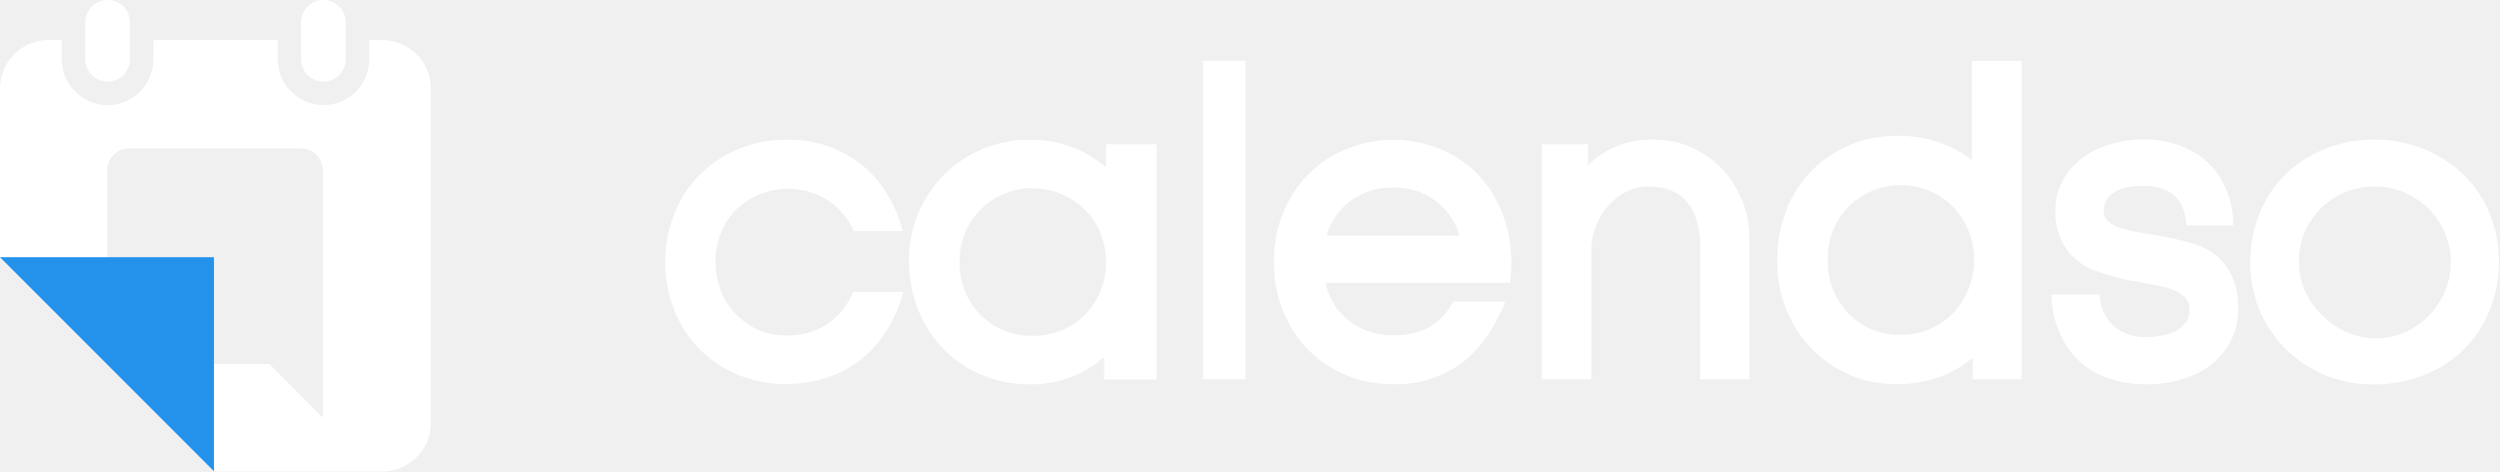
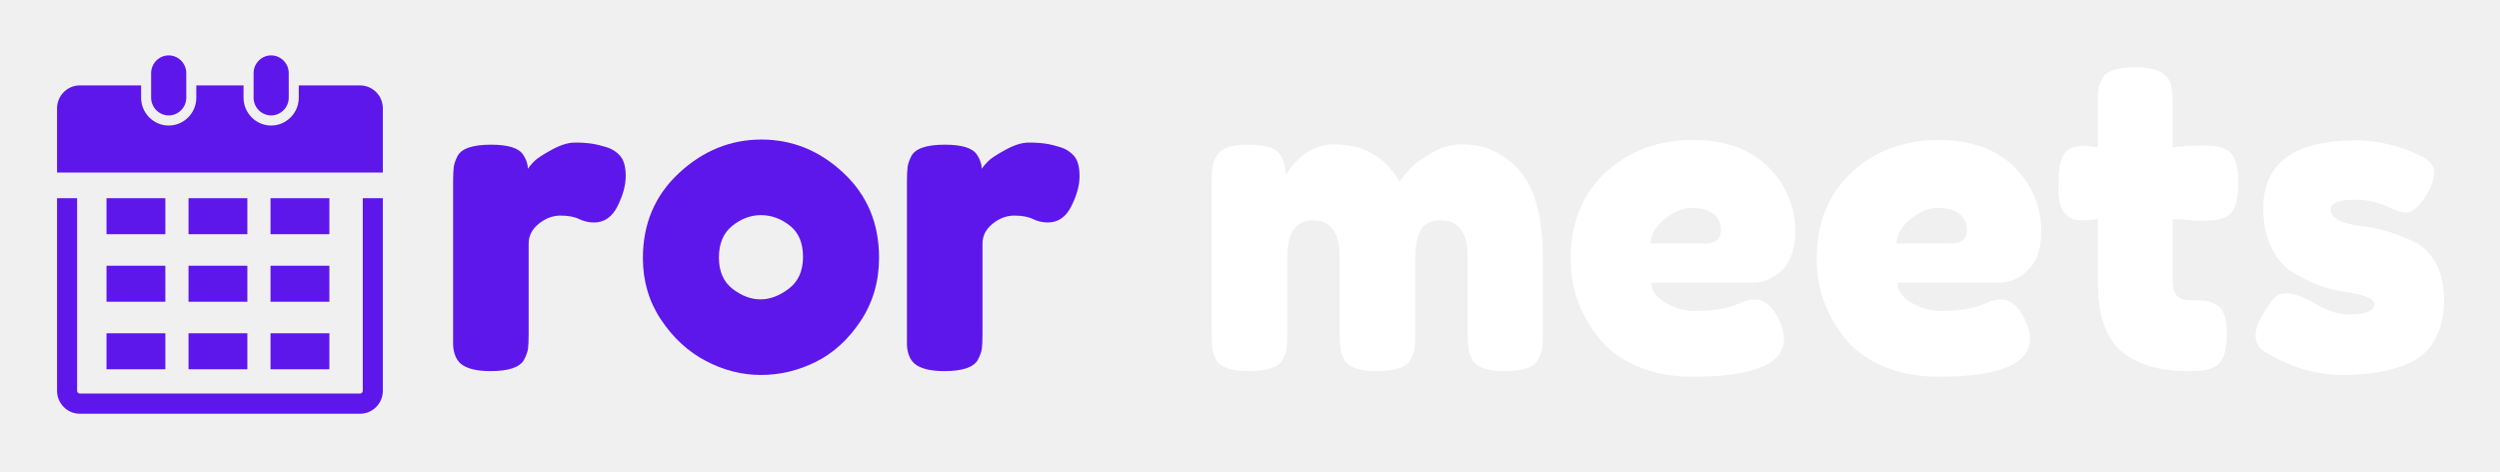
- <svg xmlns="http://www.w3.org/2000/svg" id="Layer_1" data-name="Layer 1" viewBox="0 0 566.93 106.87">
+ <svg xmlns="http://www.w3.org/2000/svg" xmlns:xlink="http://www.w3.org/1999/xlink" width="425.25pt" height="80.25pt" viewBox="0 0 425.25 80.25" version="1.2">
  <defs>
-     <style>.cls-1,.cls-2{fill:#fff;}.cls-1,.cls-3{fillRule:evenodd;}.cls-3{fill:#2492eb;}</style>
+     <g>
+       <symbol overflow="visible" id="glyph0-0">
+         <path style="stroke:none;" d="" />
+       </symbol>
+       <symbol overflow="visible" id="glyph0-1">
+         <path style="stroke:none;" d="M 29.078 -38.078 C 30.004 -37.785 30.77 -37.285 31.375 -36.578 C 31.988 -35.867 32.297 -34.734 32.297 -33.172 C 32.297 -31.617 31.832 -29.914 30.906 -28.062 C 29.988 -26.207 28.648 -25.281 26.891 -25.281 C 26.016 -25.281 25.176 -25.473 24.375 -25.859 C 23.57 -26.254 22.508 -26.453 21.188 -26.453 C 19.875 -26.453 18.645 -25.988 17.5 -25.062 C 16.352 -24.133 15.781 -23.016 15.781 -21.703 L 15.781 -6.359 C 15.781 -5.234 15.742 -4.391 15.672 -3.828 C 15.598 -3.273 15.367 -2.633 14.984 -1.906 C 14.254 -0.633 12.352 0 9.281 0 C 6.938 0 5.254 -0.414 4.234 -1.25 C 3.453 -1.926 3.016 -2.973 2.922 -4.391 C 2.922 -4.867 2.922 -5.57 2.922 -6.5 L 2.922 -32.156 C 2.922 -33.27 2.957 -34.109 3.031 -34.672 C 3.102 -35.234 3.312 -35.859 3.656 -36.547 C 4.332 -37.859 6.234 -38.516 9.359 -38.516 C 12.273 -38.516 14.098 -37.953 14.828 -36.828 C 15.367 -36.047 15.641 -35.242 15.641 -34.422 C 15.879 -34.766 16.227 -35.176 16.688 -35.656 C 17.156 -36.145 18.145 -36.801 19.656 -37.625 C 21.164 -38.457 22.492 -38.875 23.641 -38.875 C 24.785 -38.875 25.75 -38.812 26.531 -38.688 C 27.312 -38.57 28.16 -38.367 29.078 -38.078 Z M 29.078 -38.078 " />
+       </symbol>
+       <symbol overflow="visible" id="glyph0-2">
+         <path style="stroke:none;" d="M 1.828 -19.219 C 1.828 -25.062 3.875 -29.883 7.969 -33.688 C 12.062 -37.488 16.738 -39.391 22 -39.391 C 27.258 -39.391 31.91 -37.5 35.953 -33.719 C 39.992 -29.945 42.016 -25.141 42.016 -19.297 C 42.016 -15.254 40.969 -11.66 38.875 -8.516 C 36.781 -5.367 34.234 -3.051 31.234 -1.562 C 28.242 -0.082 25.141 0.656 21.922 0.656 C 18.703 0.656 15.582 -0.133 12.562 -1.719 C 9.539 -3.301 6.992 -5.641 4.922 -8.734 C 2.859 -11.828 1.828 -15.32 1.828 -19.219 Z M 17.094 -13.984 C 18.656 -12.797 20.238 -12.203 21.844 -12.203 C 23.457 -12.203 25.066 -12.812 26.672 -14.031 C 28.273 -15.25 29.078 -17.051 29.078 -19.438 C 29.078 -21.82 28.32 -23.598 26.812 -24.766 C 25.301 -25.941 23.672 -26.531 21.922 -26.531 C 20.172 -26.531 18.539 -25.922 17.031 -24.703 C 15.52 -23.484 14.766 -21.691 14.766 -19.328 C 14.766 -16.961 15.539 -15.18 17.094 -13.984 Z M 17.094 -13.984 " />
+       </symbol>
+       <symbol overflow="visible" id="glyph0-3">
+         <path style="stroke:none;" d="" />
+       </symbol>
+       <symbol overflow="visible" id="glyph0-4">
+         <path style="stroke:none;" d="M 15.5 -33.391 C 17.781 -36.848 20.531 -38.578 23.75 -38.578 C 28.719 -38.578 32.422 -36.461 34.859 -32.234 C 35.391 -32.961 36.031 -33.727 36.781 -34.531 C 37.539 -35.332 38.75 -36.207 40.406 -37.156 C 42.062 -38.102 43.77 -38.578 45.531 -38.578 C 49.426 -38.578 52.688 -37.078 55.312 -34.078 C 57.945 -31.086 59.266 -26.133 59.266 -19.219 L 59.266 -6.438 C 59.266 -5.312 59.227 -4.469 59.156 -3.906 C 59.082 -3.344 58.852 -2.695 58.469 -1.969 C 57.832 -0.656 55.953 0 52.828 0 C 49.766 0 47.891 -0.68 47.203 -2.047 C 46.867 -2.773 46.664 -3.422 46.594 -3.984 C 46.52 -4.547 46.484 -5.383 46.484 -6.5 L 46.484 -19.297 C 46.484 -23.535 44.973 -25.656 41.953 -25.656 C 40.242 -25.656 39.082 -25.094 38.469 -23.969 C 37.863 -22.844 37.562 -21.258 37.562 -19.219 L 37.562 -6.438 C 37.562 -5.258 37.523 -4.398 37.453 -3.859 C 37.379 -3.328 37.148 -2.695 36.766 -1.969 C 36.078 -0.656 34.176 0 31.062 0 C 27.988 0 26.113 -0.68 25.438 -2.047 C 25.094 -2.773 24.883 -3.422 24.812 -3.984 C 24.738 -4.547 24.703 -5.383 24.703 -6.5 L 24.703 -19.297 C 24.703 -23.535 23.191 -25.656 20.172 -25.656 C 17.242 -25.656 15.781 -23.535 15.781 -19.297 L 15.781 -6.359 C 15.781 -5.234 15.742 -4.391 15.672 -3.828 C 15.598 -3.273 15.367 -2.633 14.984 -1.906 C 14.254 -0.633 12.352 0 9.281 0 C 6.207 0 4.332 -0.656 3.656 -1.969 C 3.312 -2.695 3.102 -3.328 3.031 -3.859 C 2.957 -4.398 2.922 -5.258 2.922 -6.438 L 2.922 -32.156 C 2.922 -33.27 2.957 -34.109 3.031 -34.672 C 3.102 -35.234 3.336 -35.859 3.734 -36.547 C 4.461 -37.859 6.191 -38.516 8.922 -38.516 C 11.648 -38.516 13.426 -38.07 14.25 -37.188 C 15.082 -36.312 15.5 -35.047 15.5 -33.391 Z M 15.5 -33.391 " />
+       </symbol>
+       <symbol overflow="visible" id="glyph0-5">
+         <path style="stroke:none;" d="M 40.047 -23.859 C 40.047 -20.859 39.301 -18.641 37.812 -17.203 C 36.332 -15.766 34.691 -15.047 32.891 -15.047 L 15.562 -15.047 C 15.562 -13.691 16.363 -12.551 17.969 -11.625 C 19.582 -10.695 21.191 -10.234 22.797 -10.234 C 25.617 -10.234 27.836 -10.523 29.453 -11.109 L 30.25 -11.406 C 31.426 -11.938 32.398 -12.203 33.172 -12.203 C 34.734 -12.203 36.078 -11.109 37.203 -8.922 C 37.828 -7.598 38.141 -6.473 38.141 -5.547 C 38.141 -1.211 32.953 0.953 22.578 0.953 C 18.973 0.953 15.77 0.332 12.969 -0.906 C 10.164 -2.156 7.988 -3.801 6.438 -5.844 C 3.363 -9.789 1.828 -14.203 1.828 -19.078 C 1.828 -25.211 3.812 -30.117 7.781 -33.797 C 11.75 -37.473 16.707 -39.312 22.656 -39.312 C 29.426 -39.312 34.395 -36.926 37.562 -32.156 C 39.219 -29.625 40.047 -26.859 40.047 -23.859 Z M 24.625 -21.703 C 26.477 -21.703 27.406 -22.484 27.406 -24.047 C 27.406 -25.16 26.977 -26.055 26.125 -26.734 C 25.27 -27.422 24.051 -27.766 22.469 -27.766 C 20.883 -27.766 19.312 -27.117 17.75 -25.828 C 16.195 -24.535 15.422 -23.16 15.422 -21.703 Z M 24.625 -21.703 " />
+       </symbol>
+       <symbol overflow="visible" id="glyph0-6">
+         <path style="stroke:none;" d="M 25.281 -25.578 L 20.531 -25.875 L 20.531 -15.781 C 20.531 -14.469 20.738 -13.52 21.156 -12.938 C 21.57 -12.352 22.352 -12.062 23.5 -12.062 C 24.645 -12.062 25.52 -12.023 26.125 -11.953 C 26.727 -11.879 27.375 -11.645 28.062 -11.25 C 29.188 -10.613 29.75 -8.984 29.75 -6.359 C 29.75 -3.285 29.066 -1.41 27.703 -0.734 C 26.961 -0.391 26.312 -0.18 25.75 -0.109 C 25.195 -0.035 24.383 0 23.312 0 C 18.25 0 14.398 -1.145 11.766 -3.438 C 9.129 -5.727 7.812 -9.598 7.812 -15.047 L 7.812 -25.875 C 6.895 -25.727 5.898 -25.656 4.828 -25.656 C 3.754 -25.656 2.863 -26.066 2.156 -26.891 C 1.445 -27.723 1.094 -29.133 1.094 -31.125 C 1.094 -33.125 1.211 -34.57 1.453 -35.469 C 1.703 -36.375 2.047 -37.023 2.484 -37.422 C 3.266 -38.047 4.238 -38.359 5.406 -38.359 L 7.812 -38.078 L 7.812 -45.594 C 7.812 -46.719 7.848 -47.547 7.922 -48.078 C 7.992 -48.617 8.227 -49.207 8.625 -49.844 C 9.258 -51.062 11.133 -51.672 14.25 -51.672 C 17.562 -51.672 19.535 -50.77 20.172 -48.969 C 20.41 -48.188 20.531 -46.941 20.531 -45.234 L 20.531 -38.078 C 22.676 -38.266 24.297 -38.359 25.391 -38.359 C 26.484 -38.359 27.312 -38.32 27.875 -38.25 C 28.438 -38.176 29.082 -37.945 29.812 -37.562 C 31.082 -36.926 31.719 -35.051 31.719 -31.938 C 31.719 -28.863 31.062 -26.988 29.75 -26.312 C 29.008 -25.969 28.359 -25.758 27.797 -25.688 C 27.242 -25.613 26.406 -25.578 25.281 -25.578 Z M 25.281 -25.578 " />
+       </symbol>
+       <symbol overflow="visible" id="glyph0-7">
+         <path style="stroke:none;" d="M 3.219 -3.438 C 2.289 -4.02 1.828 -4.941 1.828 -6.203 C 1.828 -7.473 2.754 -9.398 4.609 -11.984 C 5.141 -12.816 6 -13.234 7.188 -13.234 C 8.383 -13.234 10.004 -12.633 12.047 -11.438 C 14.098 -10.238 15.953 -9.641 17.609 -9.641 C 20.578 -9.641 22.062 -10.227 22.062 -11.406 C 22.062 -12.32 20.43 -13.004 17.172 -13.453 C 14.098 -13.891 11.051 -15.031 8.031 -16.875 C 6.625 -17.758 5.457 -19.141 4.531 -21.016 C 3.602 -22.891 3.141 -25.117 3.141 -27.703 C 3.141 -35.398 8.426 -39.25 19 -39.25 C 22.457 -39.25 26.016 -38.422 29.672 -36.766 C 31.379 -35.984 32.234 -35.004 32.234 -33.828 C 32.234 -32.66 31.695 -31.223 30.625 -29.516 C 29.551 -27.816 28.453 -26.969 27.328 -26.969 C 26.742 -26.969 25.66 -27.332 24.078 -28.062 C 22.492 -28.789 20.773 -29.156 18.922 -29.156 C 16.047 -29.156 14.609 -28.617 14.609 -27.547 C 14.609 -26.086 16.266 -25.141 19.578 -24.703 C 22.797 -24.359 25.914 -23.43 28.938 -21.922 C 30.352 -21.242 31.535 -20.062 32.484 -18.375 C 33.43 -16.695 33.906 -14.594 33.906 -12.062 C 33.906 -9.531 33.43 -7.375 32.484 -5.594 C 31.535 -3.812 30.207 -2.484 28.5 -1.609 C 25.383 -0.098 21.473 0.656 16.766 0.656 C 12.066 0.656 7.551 -0.707 3.219 -3.438 Z M 3.219 -3.438 " />
+       </symbol>
+     </g>
+     <clipPath id="clip1">
+       <path d="M 9.547 9.422 L 65.277 9.422 L 65.277 70.352 L 9.547 70.352 Z M 9.547 9.422 " />
+     </clipPath>
  </defs>
-   <path class="cls-1" d="M178.41,87.12a28.08,28.08,0,0,1-14-3.59,25.91,25.91,0,0,1-9.94-10,29.62,29.62,0,0,1,0-28.25,25.88,25.88,0,0,1,10-10,28,28,0,0,1,14-3.61A26.53,26.53,0,0,1,195,37q7,5.33,9.86,15.41H193.68a15.82,15.82,0,0,0-6.17-7.16,16.32,16.32,0,0,0-8.68-2.46,17.22,17.22,0,0,0-8.07,2,15.63,15.63,0,0,0-6.14,5.81,17.85,17.85,0,0,0-.19,17.26,16.41,16.41,0,0,0,5.79,6,14.94,14.94,0,0,0,8,2.23c7.23,0,12.37-3.29,15.37-9.89h11.35a31.36,31.36,0,0,1-5.77,11.52,24.73,24.73,0,0,1-9.16,7,28.61,28.61,0,0,1-11.59,2.34ZM250.48,81a24.7,24.7,0,0,1-16.77,6.15,28,28,0,0,1-14-3.59,26.15,26.15,0,0,1-9.84-10A29.21,29.21,0,0,1,206.22,59a27.1,27.1,0,0,1,27.2-27.29,25.66,25.66,0,0,1,17.49,6.25V32.72h11.5V86.07H250.48V81ZM234.34,42.66a16.53,16.53,0,0,0-8.42,2.2,16.21,16.21,0,0,0-6,6,16.38,16.38,0,0,0-2.22,8.37,16.59,16.59,0,0,0,4.71,12.16,16.38,16.38,0,0,0,12.11,4.75,16,16,0,0,0,8.27-2.19,16.31,16.31,0,0,0,5.94-6,17.58,17.58,0,0,0,0-17,16.15,16.15,0,0,0-6-6,16.33,16.33,0,0,0-8.4-2.22Zm38.57-28.87h9.67V86h-9.67V13.79Zm27.77,50.36a15.34,15.34,0,0,0,3,6.27,14.48,14.48,0,0,0,5.36,4.14,16.65,16.65,0,0,0,7,1.47,16.84,16.84,0,0,0,8.1-1.75,14.78,14.78,0,0,0,5.55-5.89h11.87q-4.08,9.74-10.36,14.24a25.3,25.3,0,0,1-15.16,4.49,27.13,27.13,0,0,1-13.8-3.59,25.74,25.74,0,0,1-9.74-10A28.65,28.65,0,0,1,289,59.4a28.65,28.65,0,0,1,3.51-14.09,25.62,25.62,0,0,1,9.79-10,28.15,28.15,0,0,1,27.74.09,25.36,25.36,0,0,1,9.57,10.24,30.18,30.18,0,0,1,3.26,14c0,1-.1,2.47-.29,4.51ZM316.1,42.53a15.83,15.83,0,0,0-9.56,2.92,14.91,14.91,0,0,0-5.58,8h30.18a15.2,15.2,0,0,0-5.59-8,15.63,15.63,0,0,0-9.45-2.92Zm69.63,13.73q0-7-3-10.46c-2-2.35-4.89-3.51-8.68-3.51a11.46,11.46,0,0,0-6.48,2,14.08,14.08,0,0,0-4.76,5.36A15.6,15.6,0,0,0,361,57.08V86H349.79V32.72h10.46v4.76a20.2,20.2,0,0,1,14.87-5.82,20.87,20.87,0,0,1,11,3,21.54,21.54,0,0,1,7.89,8.21,23.45,23.45,0,0,1,2.88,11.55V86h-11.2V56.26Zm61.81,24.91a25.73,25.73,0,0,1-7.91,4.44,28,28,0,0,1-9.35,1.51,26.4,26.4,0,0,1-13.75-3.69,26.94,26.94,0,0,1-9.78-10.07,28.29,28.29,0,0,1-3.57-14.06,30.39,30.39,0,0,1,3.46-14.67,26.14,26.14,0,0,1,9.79-10.14,27.27,27.27,0,0,1,14.14-3.69,28.53,28.53,0,0,1,9,1.4,25.51,25.51,0,0,1,7.78,4.08V13.84h11.3V86h-11.1V81.17ZM431.24,42a16.34,16.34,0,0,0-8.41,2.22,16.05,16.05,0,0,0-6,6,16.75,16.75,0,0,0-2.18,8.49,17.11,17.11,0,0,0,4.71,12.4,16.07,16.07,0,0,0,12.06,4.8,15.71,15.71,0,0,0,8.31-2.26,16.37,16.37,0,0,0,5.94-6.14,17.92,17.92,0,0,0,0-17.17A16.44,16.44,0,0,0,431.24,42Zm55.44,45.13a23.84,23.84,0,0,1-10.84-2.39,18.14,18.14,0,0,1-7.46-7,22.68,22.68,0,0,1-3-10.94h11a10,10,0,0,0,3.08,7.12A11,11,0,0,0,487,76.41a15.51,15.51,0,0,0,5.33-.82,7.27,7.27,0,0,0,3.31-2.18,4.68,4.68,0,0,0,1.1-3,4.06,4.06,0,0,0-1.24-3.19,8.52,8.52,0,0,0-1.72-1.16,13.45,13.45,0,0,0-2.17-.81c-1.82-.44-3.87-.86-6.15-1.29-1.76-.25-3.46-.58-5.1-1s-3.47-1-5-1.59A11.16,11.16,0,0,1,473,60.35l-1-.71a9.64,9.64,0,0,0-1.2-1,8.44,8.44,0,0,1-1.77-1.82,17.51,17.51,0,0,1-1.49-2.61,14.27,14.27,0,0,1-1.25-6.43A14.21,14.21,0,0,1,469,39.29a16.77,16.77,0,0,1,7.2-5.65,25.49,25.49,0,0,1,10.29-2A22.09,22.09,0,0,1,496.82,34a17.22,17.22,0,0,1,7.12,6.73,21.13,21.13,0,0,1,2.74,10.4H496c-.14-3-1.05-5.22-2.69-6.73s-4-2.26-7-2.26-5.24.51-6.76,1.54a4.49,4.49,0,0,0-2.28,3.84,3.12,3.12,0,0,0,1,2.64,8.49,8.49,0,0,0,1.84,1.18,10,10,0,0,0,2,.66c.81.21,1.69.43,2.69.62l3.12.53a65.57,65.57,0,0,1,10,2.21,14,14,0,0,1,6.74,4.46,14.62,14.62,0,0,1,3,8.37l.1,1.82A15.47,15.47,0,0,1,505,79.1a17.09,17.09,0,0,1-7.46,6,27.44,27.44,0,0,1-10.9,2.06Zm76.61-13.55a26.23,26.23,0,0,1-10.19,10,30.43,30.43,0,0,1-14.77,3.59,27.65,27.65,0,0,1-14-3.64,27.26,27.26,0,0,1-10.08-9.92,26.66,26.66,0,0,1-3.73-13.83,28.7,28.7,0,0,1,3.61-14.56,25.87,25.87,0,0,1,10.24-10,29.05,29.05,0,0,1,14.32-3.56,29.59,29.59,0,0,1,14.32,3.61,26.71,26.71,0,0,1,10.24,9.9,28.3,28.3,0,0,1,3.64,14.23,28.21,28.21,0,0,1-3.64,14.17ZM538.73,42.29a17.06,17.06,0,0,0-8.63,2.26,16.7,16.7,0,0,0-6.28,6.15,16.46,16.46,0,0,0-2.3,8.5,16.65,16.65,0,0,0,5.18,12.16A17,17,0,0,0,539,76.71a16.16,16.16,0,0,0,8.53-2.37A17.52,17.52,0,0,0,553.72,68,17,17,0,0,0,556,59.4a16.38,16.38,0,0,0-2.33-8.58,17.24,17.24,0,0,0-6.3-6.22A16.89,16.89,0,0,0,538.73,42.29Z" transform="translate(0)" />
-   <rect class="cls-2" x="19.35" width="10.11" height="18.5" rx="5.05" />
-   <rect class="cls-2" x="68.31" width="10.11" height="18.5" rx="5.05" />
-   <path class="cls-1" d="M11,9.1h3v4.35A10.43,10.43,0,0,0,24.4,23.84h0A10.42,10.42,0,0,0,34.79,13.45V9.1H63v4.35A10.42,10.42,0,0,0,73.36,23.84h0A10.42,10.42,0,0,0,83.75,13.45V9.1h3a11,11,0,0,1,11,11V95.91a11,11,0,0,1-11,11H48.54L0,58.33V20.07a11,11,0,0,1,11-11ZM68.21,33.64H29.31a5,5,0,0,0-5,5v38.9a5,5,0,0,0,5,5H61.1L73.24,94.74V38.67A5,5,0,0,0,68.21,33.64Z" transform="translate(0)" />
-   <polygon class="cls-3" points="48.54 58.33 0 58.33 48.54 106.87 48.54 58.33" />
+   <g id="surface1">
+     <g style="fill:rgb(36.859%,9.019%,92.159%);fill-opacity:1;">
+       <use xlink:href="#glyph0-1" x="74.18" y="63.126" />
+     </g>
+     <g style="fill:rgb(36.859%,9.019%,92.159%);fill-opacity:1;">
+       <use xlink:href="#glyph0-2" x="107.57" y="63.126" />
+     </g>
+     <g style="fill:rgb(36.859%,9.019%,92.159%);fill-opacity:1;">
+       <use xlink:href="#glyph0-1" x="151.408" y="63.126" />
+     </g>
+     <g style="fill:rgb(0%,0%,0%);fill-opacity:1;">
+       <use xlink:href="#glyph0-3" x="184.791" y="63.126" />
+     </g>
+     <g style="fill:rgb(100%,100%,100%);fill-opacity:1;">
+       <use xlink:href="#glyph0-4" x="203.274" y="63.126" />
+     </g>
+     <g style="fill:rgb(100%,100%,100%);fill-opacity:1;">
+       <use xlink:href="#glyph0-5" x="265.451" y="63.126" />
+     </g>
+     <g style="fill:rgb(100%,100%,100%);fill-opacity:1;">
+       <use xlink:href="#glyph0-5" x="307.316" y="63.126" />
+     </g>
+     <g style="fill:rgb(100%,100%,100%);fill-opacity:1;">
+       <use xlink:href="#glyph0-6" x="349.181" y="63.126" />
+     </g>
+     <g style="fill:rgb(100%,100%,100%);fill-opacity:1;">
+       <use xlink:href="#glyph0-7" x="381.987" y="63.126" />
+     </g>
+     <g clip-path="url(#clip1)" clip-rule="nonzero">
+       <path style=" stroke:none;fill-rule:nonzero;fill:rgb(36.859%,9.019%,92.159%);fill-opacity:1;" d="M 13.578 14.527 L 24.012 14.527 L 24.012 16.621 C 24.012 19.223 26.125 21.352 28.711 21.352 C 31.293 21.352 33.406 19.223 33.406 16.621 L 33.406 14.527 L 41.445 14.527 L 41.445 16.621 C 41.445 19.223 43.559 21.352 46.141 21.352 C 48.727 21.352 50.84 19.223 50.84 16.621 L 50.84 14.527 L 61.273 14.527 C 62.34 14.527 63.309 14.965 64.012 15.672 C 64.711 16.379 65.148 17.355 65.148 18.43 L 65.148 29.348 L 9.707 29.348 L 9.707 18.43 C 9.707 17.355 10.141 16.379 10.844 15.672 C 11.543 14.965 12.512 14.527 13.578 14.527 Z M 65.148 33.715 L 65.148 66.473 C 65.148 67.547 64.711 68.527 64.012 69.23 C 63.309 69.938 62.34 70.375 61.273 70.375 L 13.578 70.375 C 12.512 70.375 11.543 69.938 10.844 69.23 C 10.141 68.527 9.707 67.547 9.707 66.473 L 9.707 33.715 L 13.121 33.715 L 13.121 66.473 C 13.121 66.598 13.172 66.715 13.254 66.797 C 13.34 66.887 13.453 66.938 13.578 66.938 L 61.273 66.938 C 61.398 66.938 61.512 66.887 61.598 66.797 C 61.68 66.715 61.734 66.598 61.734 66.473 L 61.734 33.715 Z M 32.082 33.715 L 42.094 33.715 L 42.094 39.84 L 32.082 39.84 Z M 18.125 56.688 L 28.137 56.688 L 28.137 62.809 L 18.125 62.809 Z M 46.035 56.688 L 56.051 56.688 L 56.051 62.809 L 46.035 62.809 Z M 32.082 56.688 L 42.094 56.688 L 42.094 62.809 L 32.082 62.809 Z M 18.125 45.203 L 28.137 45.203 L 28.137 51.324 L 18.125 51.324 Z M 46.035 45.203 L 56.051 45.203 L 56.051 51.324 L 46.035 51.324 Z M 32.082 45.203 L 42.094 45.203 L 42.094 51.324 L 32.082 51.324 Z M 18.125 33.715 L 28.137 33.715 L 28.137 39.84 L 18.125 39.84 Z M 46.035 33.715 L 56.051 33.715 L 56.051 39.84 L 46.035 39.84 Z M 28.711 9.422 C 27.066 9.422 25.719 10.781 25.719 12.434 L 25.719 16.621 C 25.719 18.273 27.066 19.633 28.711 19.633 C 30.352 19.633 31.699 18.273 31.699 16.621 L 31.699 12.434 C 31.699 10.781 30.352 9.422 28.711 9.422 Z M 46.141 9.422 C 44.5 9.422 43.152 10.781 43.152 12.434 L 43.152 16.621 C 43.152 18.273 44.5 19.633 46.141 19.633 C 47.781 19.633 49.133 18.273 49.133 16.621 L 49.133 12.434 C 49.133 10.781 47.781 9.422 46.141 9.422 Z M 46.141 9.422 " />
+     </g>
+   </g>
</svg>
